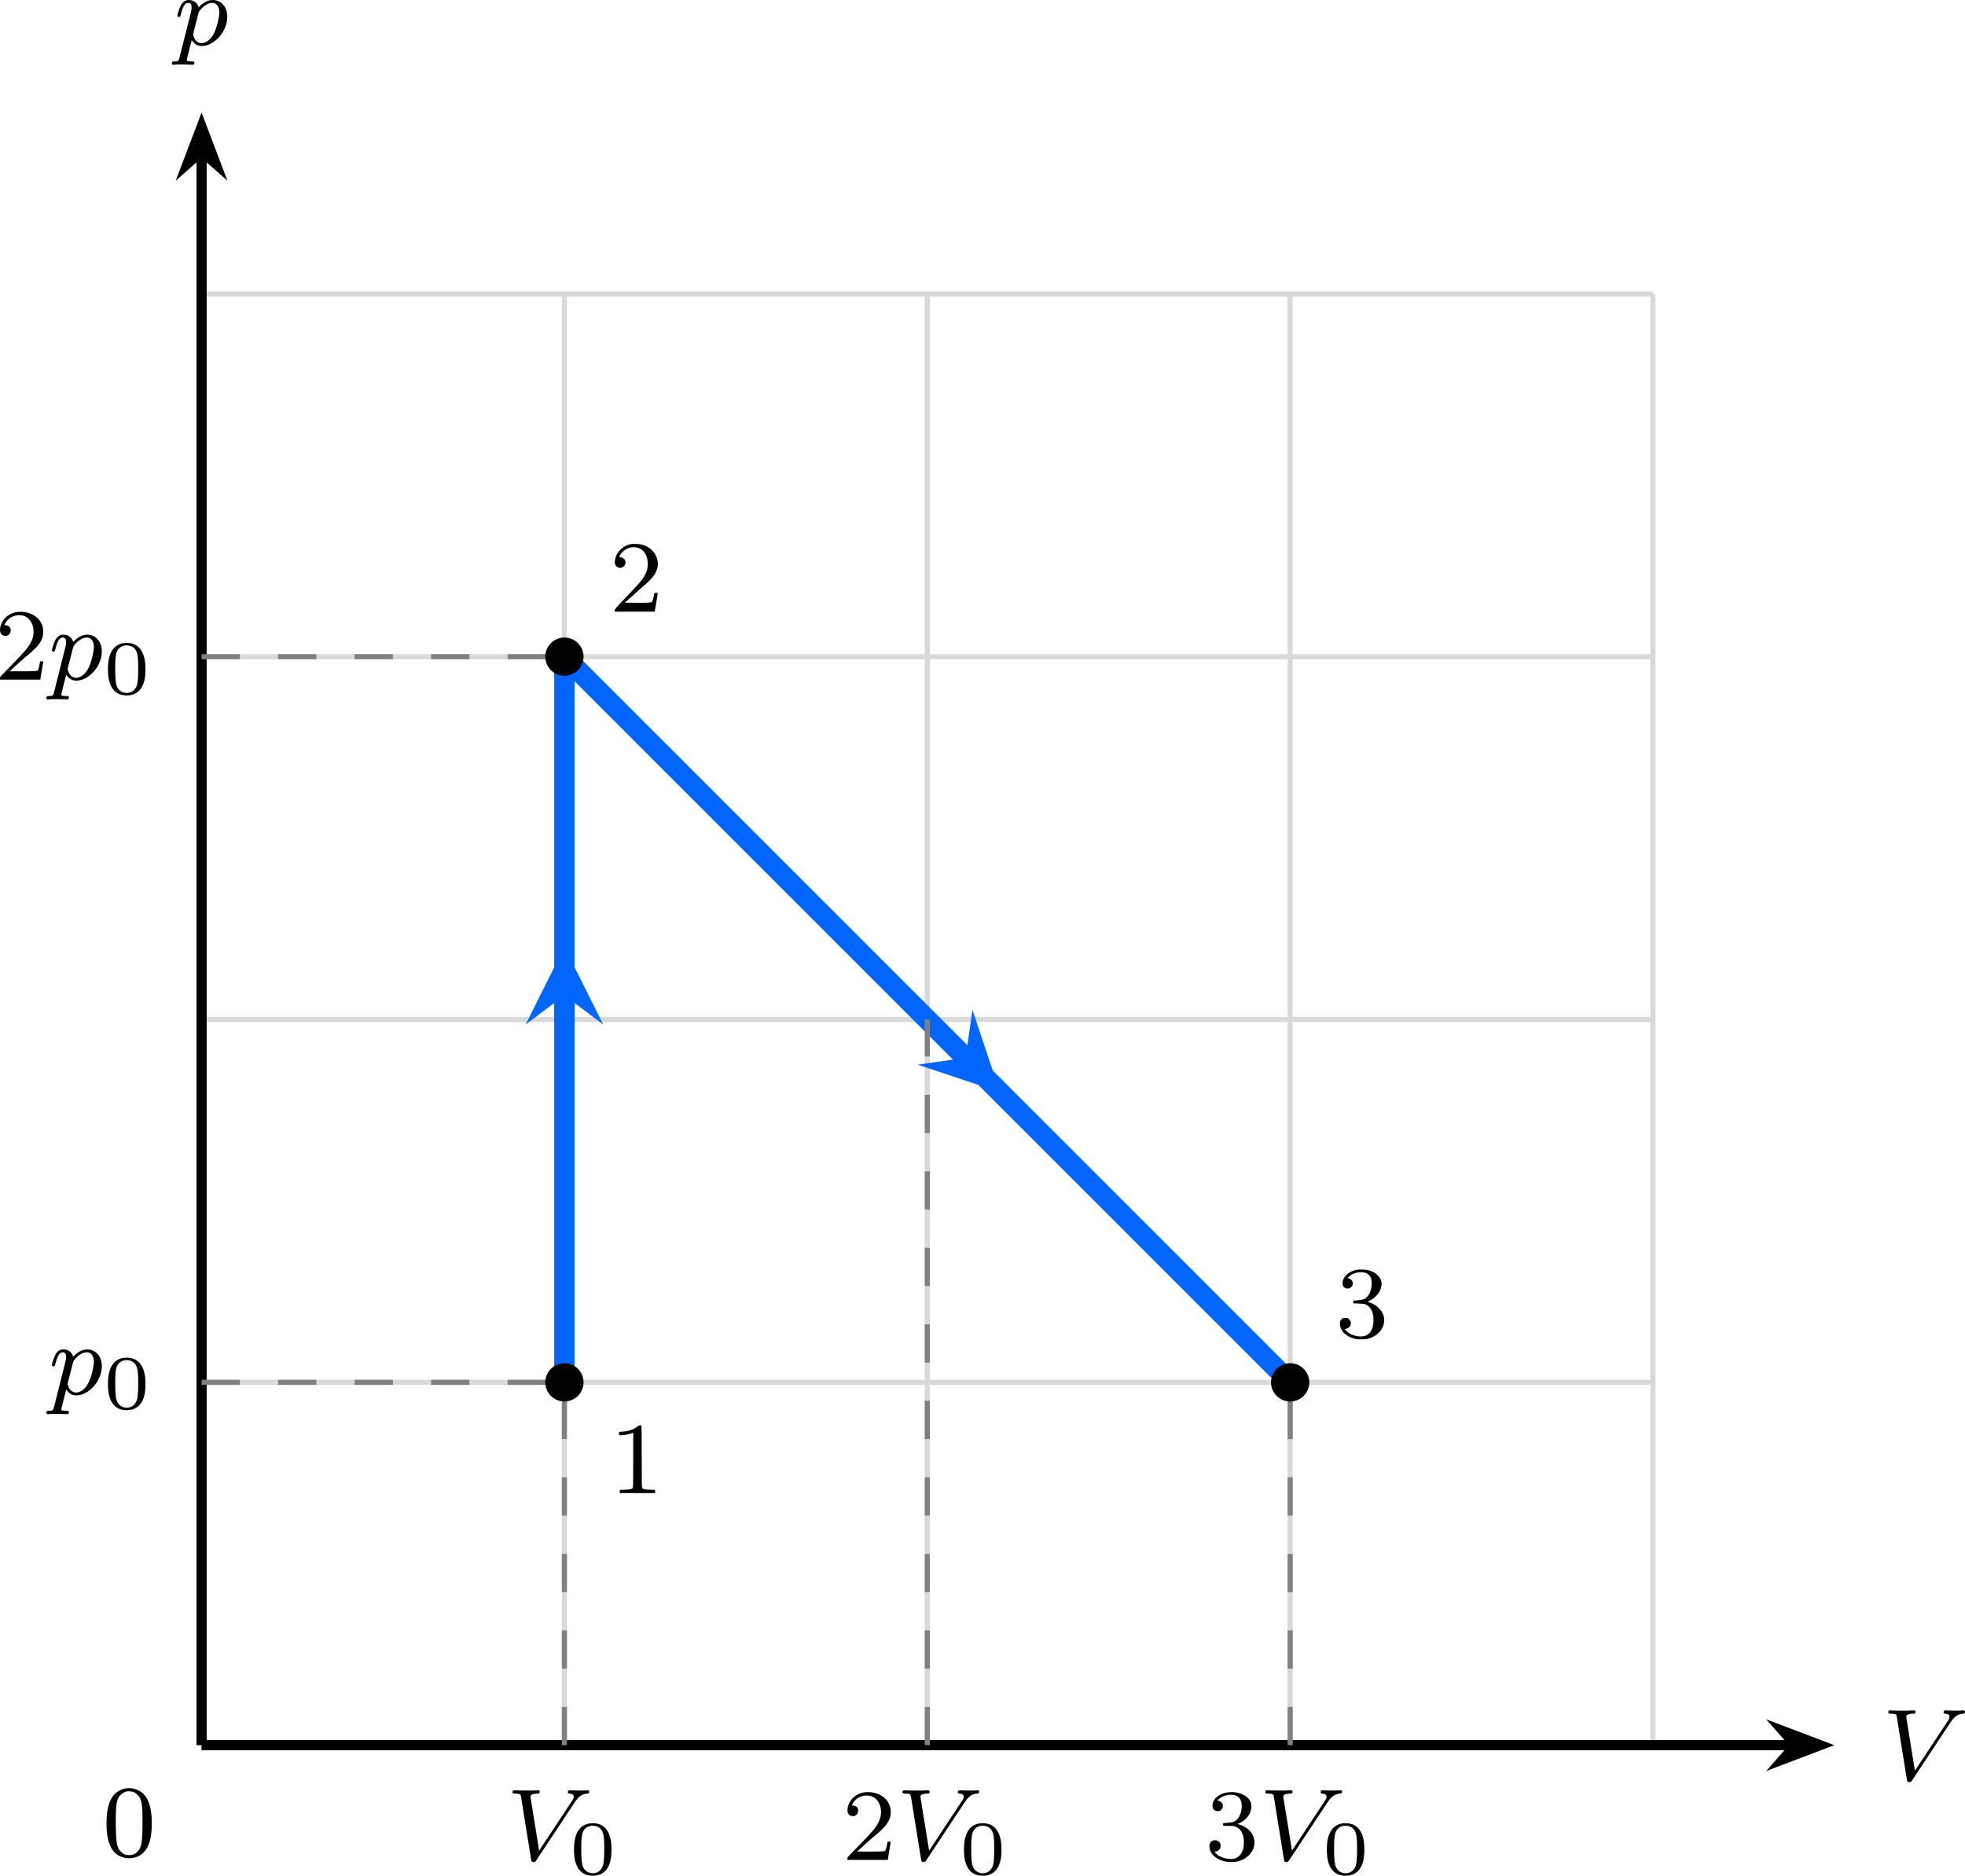
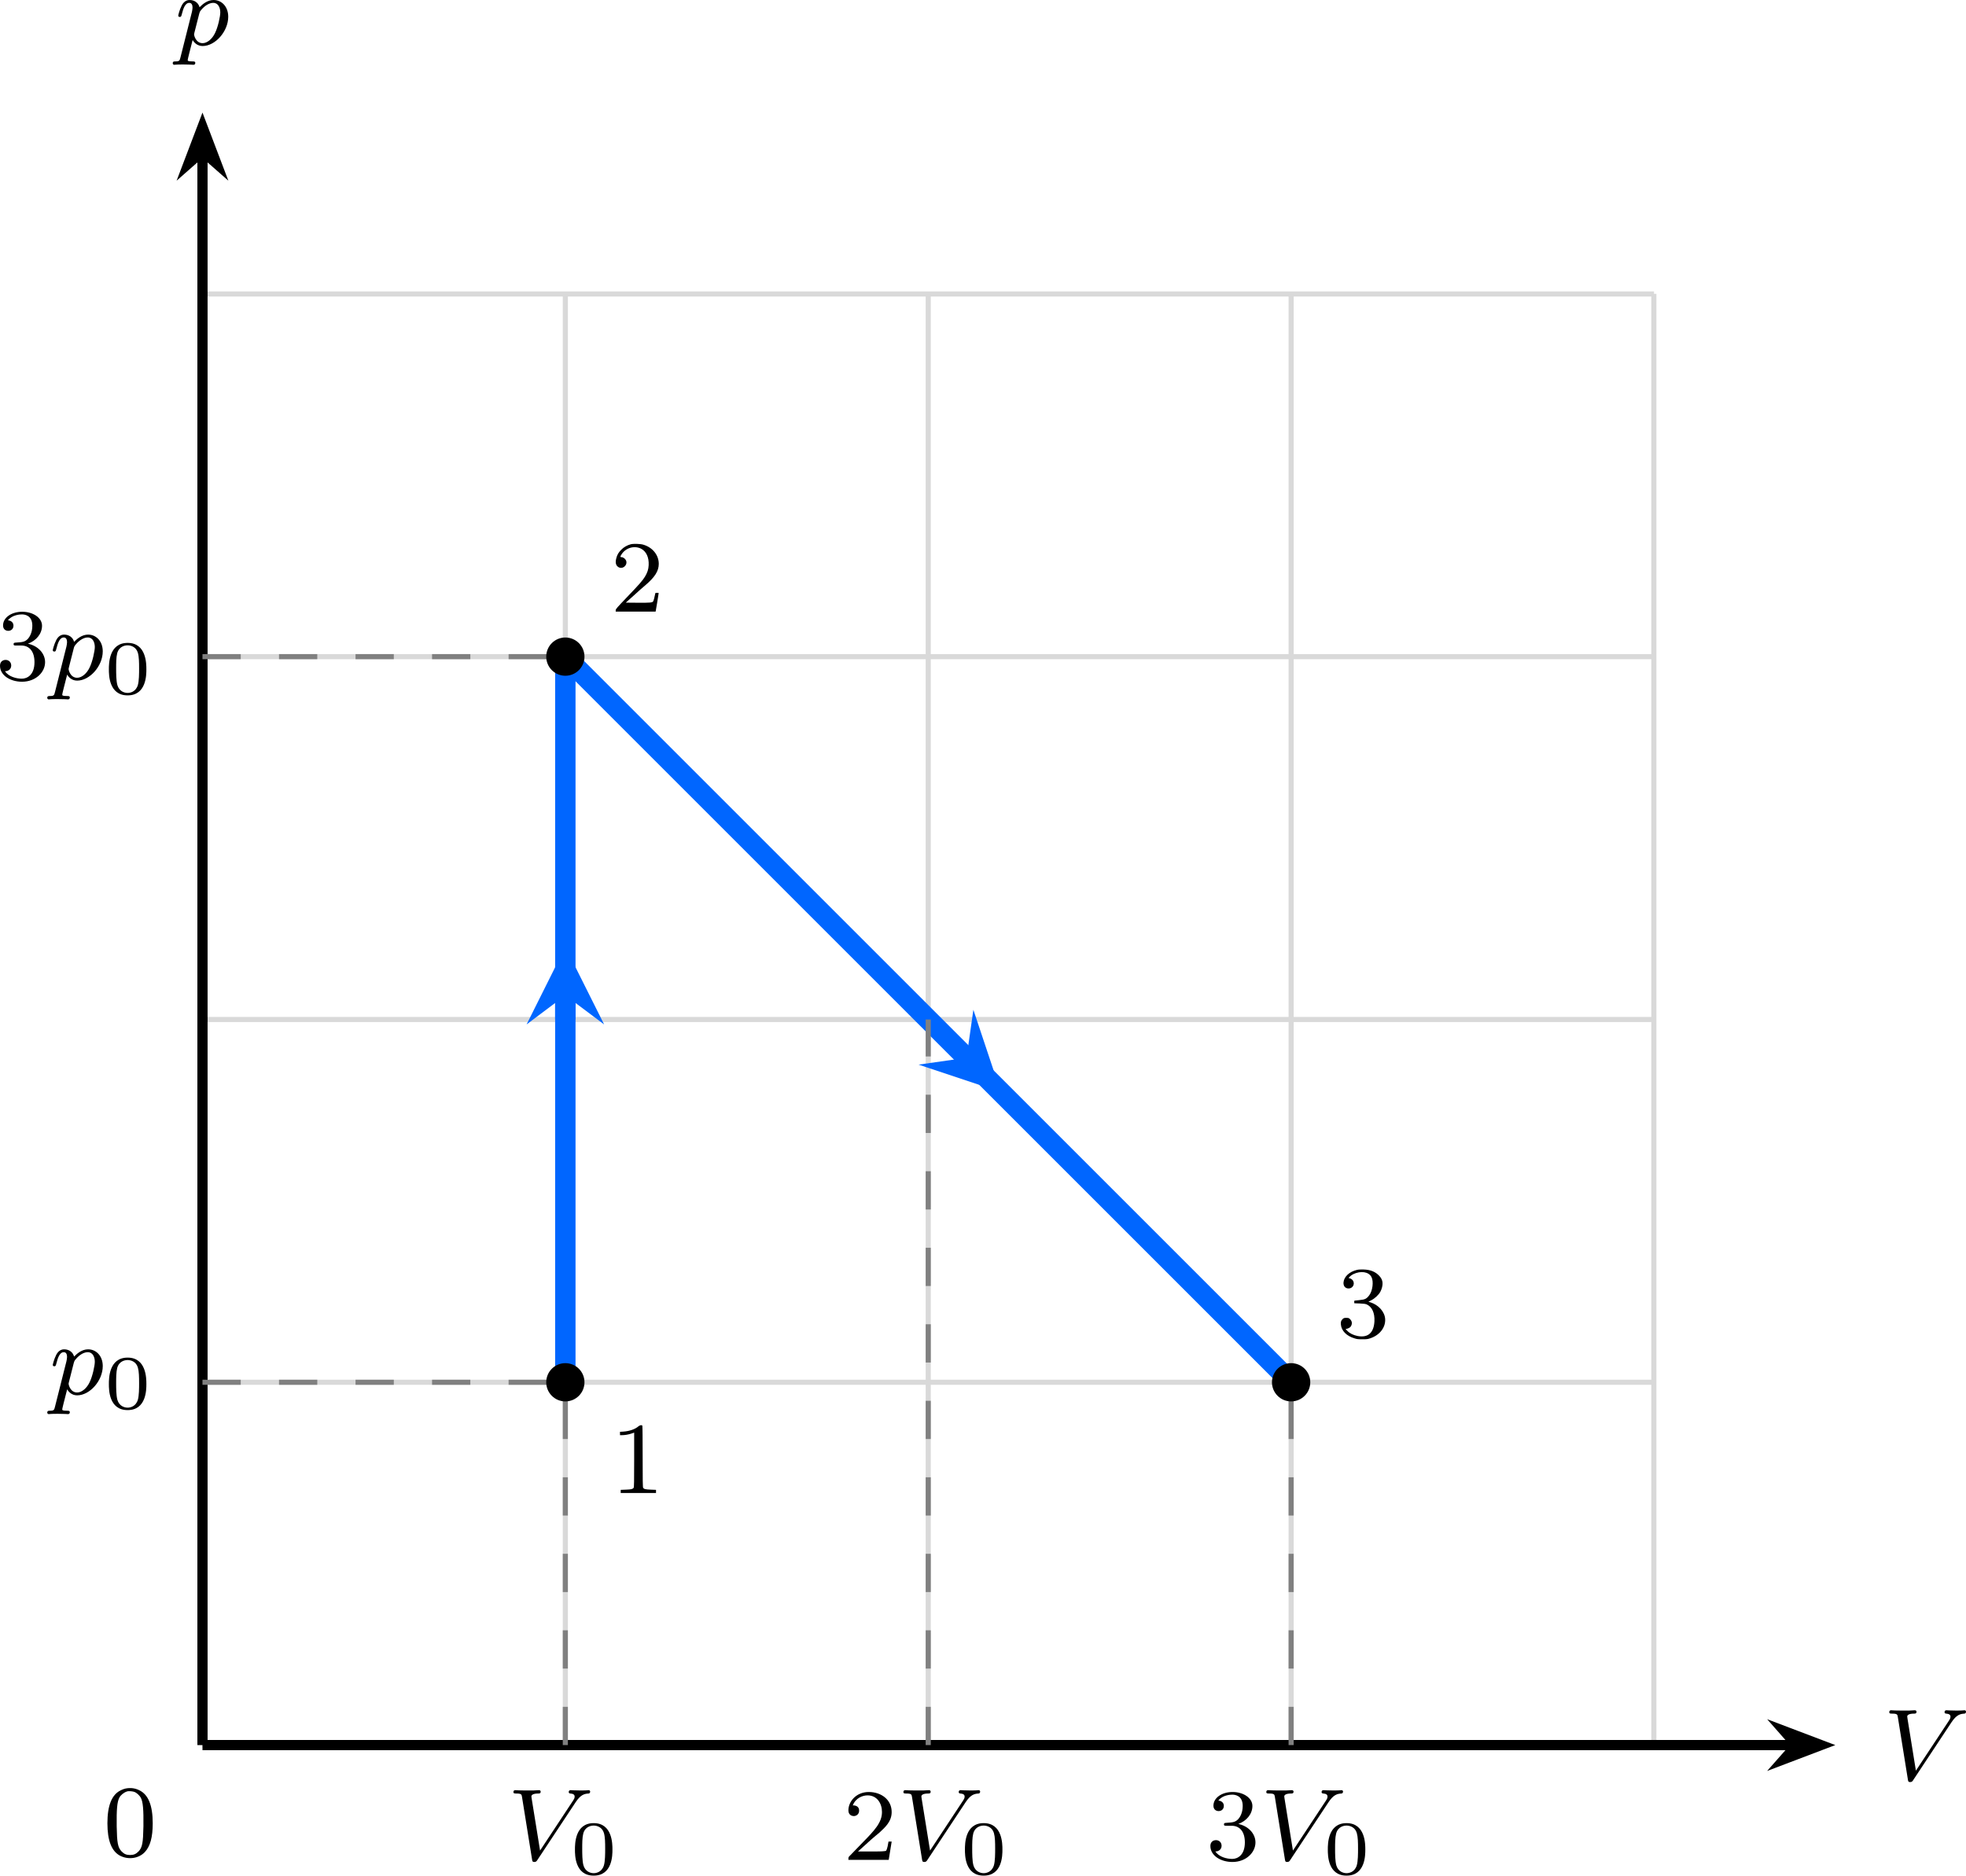
- <svg xmlns="http://www.w3.org/2000/svg" xmlns:xlink="http://www.w3.org/1999/xlink" version="1.1" width="199.554pt" height="190.504pt" viewBox="-66.266 -66.773 153.503 146.541">
+ <svg xmlns="http://www.w3.org/2000/svg" xmlns:xlink="http://www.w3.org/1999/xlink" version="1.1" width="199.648pt" height="190.504pt" viewBox="-66.337 -66.773 153.575 146.541">
  <defs>
    <path id="g2-50" d="M2.248-1.626C2.375-1.745 2.71-2.008 2.837-2.12C3.332-2.574 3.802-3.013 3.802-3.738C3.802-4.686 3.005-5.3 2.008-5.3C1.052-5.3 .422-4.575 .422-3.866C.422-3.475 .733-3.419 .845-3.419C1.012-3.419 1.259-3.539 1.259-3.842C1.259-4.256 .861-4.256 .765-4.256C.996-4.838 1.53-5.037 1.921-5.037C2.662-5.037 3.045-4.407 3.045-3.738C3.045-2.909 2.463-2.303 1.522-1.339L.518-.303C.422-.215 .422-.199 .422 0H3.571L3.802-1.427H3.555C3.531-1.267 3.467-.869 3.371-.717C3.324-.654 2.718-.654 2.59-.654H1.172L2.248-1.626Z" />
    <path id="g2-51" d="M2.016-2.662C2.646-2.662 3.045-2.2 3.045-1.363C3.045-.367 2.479-.072 2.056-.072C1.618-.072 1.02-.231 .741-.654C1.028-.654 1.227-.837 1.227-1.1C1.227-1.355 1.044-1.538 .789-1.538C.574-1.538 .351-1.403 .351-1.084C.351-.327 1.164 .167 2.072 .167C3.132 .167 3.873-.566 3.873-1.363C3.873-2.024 3.347-2.63 2.534-2.805C3.164-3.029 3.634-3.571 3.634-4.208S2.917-5.3 2.088-5.3C1.235-5.3 .59-4.838 .59-4.232C.59-3.937 .789-3.81 .996-3.81C1.243-3.81 1.403-3.985 1.403-4.216C1.403-4.511 1.148-4.623 .972-4.631C1.307-5.069 1.921-5.093 2.064-5.093C2.271-5.093 2.877-5.029 2.877-4.208C2.877-3.65 2.646-3.316 2.534-3.188C2.295-2.941 2.112-2.925 1.626-2.893C1.474-2.885 1.411-2.877 1.411-2.774C1.411-2.662 1.482-2.662 1.618-2.662H2.016Z" />
    <path id="g1-48" d="M3.288-1.907C3.288-2.343 3.288-3.975 1.823-3.975S.359-2.343 .359-1.907C.359-1.476 .359 .126 1.823 .126S3.288-1.476 3.288-1.907ZM1.823-.066C1.572-.066 1.166-.185 1.022-.681C.927-1.028 .927-1.614 .927-1.985C.927-2.385 .927-2.845 1.01-3.168C1.16-3.706 1.614-3.784 1.823-3.784C2.098-3.784 2.493-3.652 2.624-3.198C2.714-2.881 2.72-2.445 2.72-1.985C2.72-1.602 2.72-.998 2.618-.664C2.451-.143 2.02-.066 1.823-.066Z" />
    <path id="g3-48" d="M1.753-5.268C1.666-5.252 1.498-5.197 1.379-5.133C.669-4.798 .327-3.945 .327-2.55C.327-1.196 .654-.367 1.315-.016C1.969 .319 2.782 .199 3.252-.303C3.674-.757 3.866-1.467 3.866-2.55C3.866-3.945 3.523-4.798 2.813-5.133C2.479-5.3 2.128-5.34 1.753-5.268ZM2.487-4.981C2.654-4.894 2.861-4.694 2.933-4.551C3.108-4.224 3.156-3.626 3.14-2.319C3.116-1.012 3.053-.669 2.766-.359C2.566-.151 2.383-.072 2.096-.072S1.626-.151 1.427-.359C1.14-.669 1.076-1.012 1.052-2.319C1.036-3.626 1.084-4.224 1.259-4.551C1.355-4.75 1.618-4.965 1.857-5.037C1.993-5.085 2.343-5.053 2.487-4.981Z" />
    <path id="g3-49" d="M2.192-5.22C1.929-4.989 1.482-4.838 1.02-4.806L.749-4.79V-4.655V-4.527H.901C1.124-4.527 1.419-4.575 1.65-4.655L1.857-4.726V-2.59C1.857-.964 1.849-.446 1.817-.414C1.737-.311 1.634-.287 1.219-.271L.805-.255V-.135V-.008H2.184H3.563V-.135V-.255L3.148-.271C2.742-.287 2.63-.311 2.558-.414C2.527-.446 2.519-1.02 2.519-2.837C2.519-4.144 2.511-5.236 2.495-5.26C2.471-5.34 2.303-5.316 2.192-5.22Z" />
    <path id="g3-50" d="M1.586-5.26C1.315-5.189 1.044-5.037 .853-4.838C.646-4.639 .526-4.439 .462-4.176C.367-3.826 .422-3.602 .63-3.475C.98-3.26 1.411-3.69 1.196-4.041C1.124-4.16 .972-4.256 .861-4.256S.757-4.296 .869-4.471C1.196-4.981 1.857-5.181 2.391-4.918C2.798-4.71 3.021-4.24 2.989-3.626C2.973-3.3 2.893-3.053 2.702-2.734C2.519-2.431 2.271-2.144 1.299-1.132C.486-.279 .414-.199 .414-.104V0H1.977H3.531L3.547-.08C3.555-.128 3.602-.414 3.658-.733C3.706-1.044 3.754-1.339 3.762-1.387C3.778-1.467 3.778-1.467 3.642-1.467C3.515-1.467 3.507-1.467 3.491-1.355C3.459-1.164 3.387-.893 3.347-.813C3.292-.701 3.14-.685 2.096-.693L1.203-.701L1.809-1.243C2.136-1.546 2.55-1.913 2.726-2.056C3.475-2.694 3.778-3.172 3.778-3.73C3.778-4.415 3.3-5.013 2.574-5.228C2.335-5.3 1.793-5.316 1.586-5.26Z" />
    <path id="g3-51" d="M1.618-5.26C1.036-5.125 .614-4.734 .574-4.288C.55-4.001 .709-3.81 .972-3.81C1.283-3.81 1.474-4.129 1.323-4.407C1.267-4.511 1.108-4.615 1.004-4.615C.909-4.615 1.14-4.83 1.331-4.926C1.921-5.212 2.55-5.117 2.758-4.702C2.941-4.352 2.845-3.618 2.582-3.276C2.375-3.005 2.256-2.941 1.817-2.901C1.634-2.885 1.467-2.869 1.443-2.861S1.403-2.813 1.411-2.75L1.419-2.654L1.841-2.638C2.184-2.622 2.287-2.606 2.399-2.558C2.805-2.367 3.021-1.897 2.989-1.243C2.941-.335 2.479 .056 1.674-.096C1.339-.167 1.068-.295 .885-.486L.733-.638L.861-.669C1.044-.725 1.132-.797 1.18-.909C1.267-1.108 1.227-1.283 1.06-1.435C.996-1.498 .956-1.514 .789-1.514C.63-1.514 .59-1.498 .518-1.435C.383-1.307 .351-1.203 .367-1.004C.406-.51 .805-.096 1.435 .088C1.626 .151 1.722 .159 2.048 .159C2.407 .159 2.463 .151 2.694 .072C3.427-.183 3.873-.789 3.826-1.435C3.786-1.993 3.308-2.527 2.678-2.726L2.519-2.774L2.75-2.893C3.021-3.029 3.332-3.324 3.451-3.555C3.499-3.634 3.555-3.786 3.579-3.881C3.674-4.256 3.618-4.519 3.379-4.782C3.076-5.117 2.686-5.276 2.144-5.292C1.921-5.3 1.745-5.292 1.618-5.26Z" />
    <path id="g0-86" d="M5.34-4.495C5.738-5.101 6.041-5.165 6.36-5.181C6.448-5.189 6.48-5.268 6.48-5.332C6.48-5.356 6.464-5.444 6.368-5.444S6.304-5.42 5.723-5.42C5.212-5.42 4.997-5.444 4.965-5.444C4.926-5.444 4.806-5.444 4.806-5.292C4.806-5.189 4.91-5.181 4.949-5.181C5.165-5.165 5.268-5.085 5.268-4.941C5.268-4.814 5.197-4.71 5.157-4.647L2.566-.725L1.905-4.822C1.897-4.894 1.889-4.933 1.889-4.957C1.889-5.061 2.008-5.181 2.415-5.181C2.511-5.181 2.614-5.181 2.614-5.332C2.614-5.364 2.59-5.444 2.487-5.444C2.415-5.444 2.096-5.428 2.032-5.42H1.53C.813-5.42 .709-5.444 .638-5.444C.606-5.444 .486-5.444 .486-5.292C.486-5.181 .59-5.181 .709-5.181C1.116-5.181 1.124-5.109 1.156-4.91L1.937-.056C1.961 .104 1.969 .167 2.12 .167C2.256 .167 2.303 .096 2.359 .008L5.34-4.495Z" />
    <path id="g0-112" d="M.414 .964C.351 1.219 .335 1.283 .016 1.283C-.096 1.283-.191 1.283-.191 1.435C-.191 1.506-.12 1.546-.08 1.546C0 1.546 .032 1.522 .622 1.522C1.196 1.522 1.363 1.546 1.419 1.546C1.451 1.546 1.57 1.546 1.57 1.395C1.57 1.283 1.459 1.283 1.363 1.283C.98 1.283 .98 1.235 .98 1.164C.98 1.108 1.124 .542 1.363-.391C1.467-.207 1.714 .08 2.144 .08C3.124 .08 4.144-1.052 4.144-2.208C4.144-2.997 3.634-3.515 2.997-3.515C2.519-3.515 2.136-3.188 1.905-2.949C1.737-3.515 1.203-3.515 1.124-3.515C.837-3.515 .638-3.332 .51-3.084C.327-2.726 .239-2.319 .239-2.295C.239-2.224 .295-2.192 .359-2.192C.462-2.192 .47-2.224 .526-2.431C.63-2.837 .773-3.292 1.1-3.292C1.299-3.292 1.355-3.108 1.355-2.917C1.355-2.837 1.323-2.646 1.307-2.582L.414 .964ZM1.881-2.455C1.921-2.59 1.921-2.606 2.04-2.75C2.343-3.108 2.686-3.292 2.973-3.292C3.371-3.292 3.523-2.901 3.523-2.542C3.523-2.248 3.347-1.395 3.108-.925C2.901-.494 2.519-.143 2.144-.143C1.602-.143 1.474-.765 1.474-.821C1.474-.837 1.49-.925 1.498-.948L1.881-2.455Z" />
  </defs>
  <g id="page1">
    <path d="M-50.52 69.57H62.867M-50.52 41.223H62.867M-50.52 12.879H62.867M-50.52-15.469H62.867M-50.52-43.804H62.867M-50.52 69.57V-43.816M-22.176 69.57V-43.816M6.172 69.57V-43.816M34.52 69.57V-43.816M62.855 69.57V-43.816" stroke="#d9d9d9" fill="none" stroke-width=".399" stroke-miterlimit="10" />
    <path d="M-50.52 69.57H73.816" stroke="#000" fill="none" stroke-width=".797" stroke-miterlimit="10" />
    <path d="M75.906 69.57L73.066 68.492L74.016 69.57L73.066 70.648Z" />
    <path d="M75.906 69.57L73.066 68.492L74.016 69.57L73.066 70.648Z" stroke="#000" fill="none" stroke-width=".797" stroke-miterlimit="10" />
    <g transform="matrix(1 0 0 1 131.2789 2.7231)">
      <use x="-50.521" y="69.571" xlink:href="#g0-86" />
    </g>
    <path d="M-50.52 69.57V-54.765" stroke="#000" fill="none" stroke-width=".797" stroke-miterlimit="10" />
    <path d="M-50.52-56.855L-51.598-54.016L-50.52-54.965L-49.441-54.016Z" />
    <path d="M-50.52-56.855L-51.598-54.016L-50.52-54.965L-49.441-54.016Z" stroke="#000" fill="none" stroke-width=".797" stroke-miterlimit="10" />
    <g transform="matrix(1 0 0 1 -2.1314 -132.8286)">
      <use x="-50.521" y="69.571" xlink:href="#g0-112" />
    </g>
    <path d="M-22.176 41.223V10.992" stroke="#06f" fill="none" stroke-width="1.594" stroke-miterlimit="10" />
    <path d="M-22.176 7.207L-25.203 13.266L-22.176 10.992L-19.145 13.266" fill="#06f" />
    <path d="M-22.176 12.879V-15.469" stroke="#06f" fill="none" stroke-width="1.594" stroke-miterlimit="10" />
    <path d="M-22.176-15.469L9.164 15.871" stroke="#06f" fill="none" stroke-width="1.594" stroke-miterlimit="10" />
    <path d="M11.844 18.547L9.699 12.121L9.164 15.871L5.418 16.406" fill="#06f" />
    <path d="M9.008 15.711L34.52 41.223" stroke="#06f" fill="none" stroke-width="1.594" stroke-miterlimit="10" />
    <path d="M-50.52 41.223H-22.176" stroke="#808080" fill="none" stroke-width=".399" stroke-miterlimit="10" stroke-dasharray="2.989 2.989" />
    <path d="M-50.52-15.469H-22.176" stroke="#808080" fill="none" stroke-width=".399" stroke-miterlimit="10" stroke-dasharray="2.989 2.989" />
    <path d="M-22.176 69.57V41.223" stroke="#808080" fill="none" stroke-width=".399" stroke-miterlimit="10" stroke-dasharray="2.989 2.989" />
    <path d="M34.52 69.57V41.223" stroke="#808080" fill="none" stroke-width=".399" stroke-miterlimit="10" stroke-dasharray="2.989 2.989" />
    <path d="M6.172 69.57V12.879" stroke="#808080" fill="none" stroke-width=".399" stroke-miterlimit="10" stroke-dasharray="2.989 2.989" />
    <path d="M-20.68 41.223C-20.68 40.398-21.348 39.73-22.176 39.73C-23 39.73-23.668 40.398-23.668 41.223C-23.668 42.051-23 42.719-22.176 42.719C-21.348 42.719-20.68 42.051-20.68 41.223Z" />
    <g transform="matrix(1 0 0 1 31.8658 -19.6872)">
      <use x="-50.521" y="69.571" xlink:href="#g3-49" />
    </g>
    <path d="M-20.68-15.469C-20.68-16.297-21.348-16.965-22.176-16.965C-23-16.965-23.668-16.297-23.668-15.469C-23.668-14.645-23-13.977-22.176-13.977C-21.348-13.977-20.68-14.645-20.68-15.469Z" />
    <g transform="matrix(1 0 0 1 31.8658 -88.5594)">
      <use x="-50.521" y="69.571" xlink:href="#g3-50" />
    </g>
    <path d="M36.016 41.223C36.016 40.398 35.344 39.73 34.52 39.73S33.023 40.398 33.023 41.223C33.023 42.051 33.695 42.719 34.52 42.719S36.016 42.051 36.016 41.223Z" />
    <g transform="matrix(1 0 0 1 88.5594 -31.8658)">
      <use x="-50.521" y="69.571" xlink:href="#g3-51" />
    </g>
    <g transform="matrix(1 0 0 1 -11.9329 -27.4059)">
      <use x="-50.521" y="69.571" xlink:href="#g0-112" />
      <use x="-46.258" y="70.678" xlink:href="#g1-48" />
    </g>
    <g transform="matrix(1 0 0 1 -16.1672 -83.2471)">
-       <use x="-50.521" y="69.571" xlink:href="#g2-50" />
+       <use x="-50.521" y="69.571" xlink:href="#g2-51" />
      <use x="-46.287" y="69.571" xlink:href="#g0-112" />
      <use x="-42.024" y="70.678" xlink:href="#g1-48" />
    </g>
    <g transform="matrix(1 0 0 1 23.8054 8.9653)">
      <use x="-50.521" y="69.571" xlink:href="#g0-86" />
      <use x="-45.589" y="70.678" xlink:href="#g1-48" />
    </g>
    <g transform="matrix(1 0 0 1 50.03513 8.9653)">
      <use x="-50.521" y="69.571" xlink:href="#g2-50" />
      <use x="-46.287" y="69.571" xlink:href="#g0-86" />
      <use x="-41.355" y="70.678" xlink:href="#g1-48" />
    </g>
    <g transform="matrix(1 0 0 1 78.3819 8.9653)">
      <use x="-50.521" y="69.571" xlink:href="#g2-51" />
      <use x="-46.287" y="69.571" xlink:href="#g0-86" />
      <use x="-41.355" y="70.678" xlink:href="#g1-48" />
    </g>
    <g transform="matrix(1 0 0 1 -7.7521 8.6596)">
      <use x="-50.521" y="69.571" xlink:href="#g3-48" />
    </g>
  </g>
</svg>
